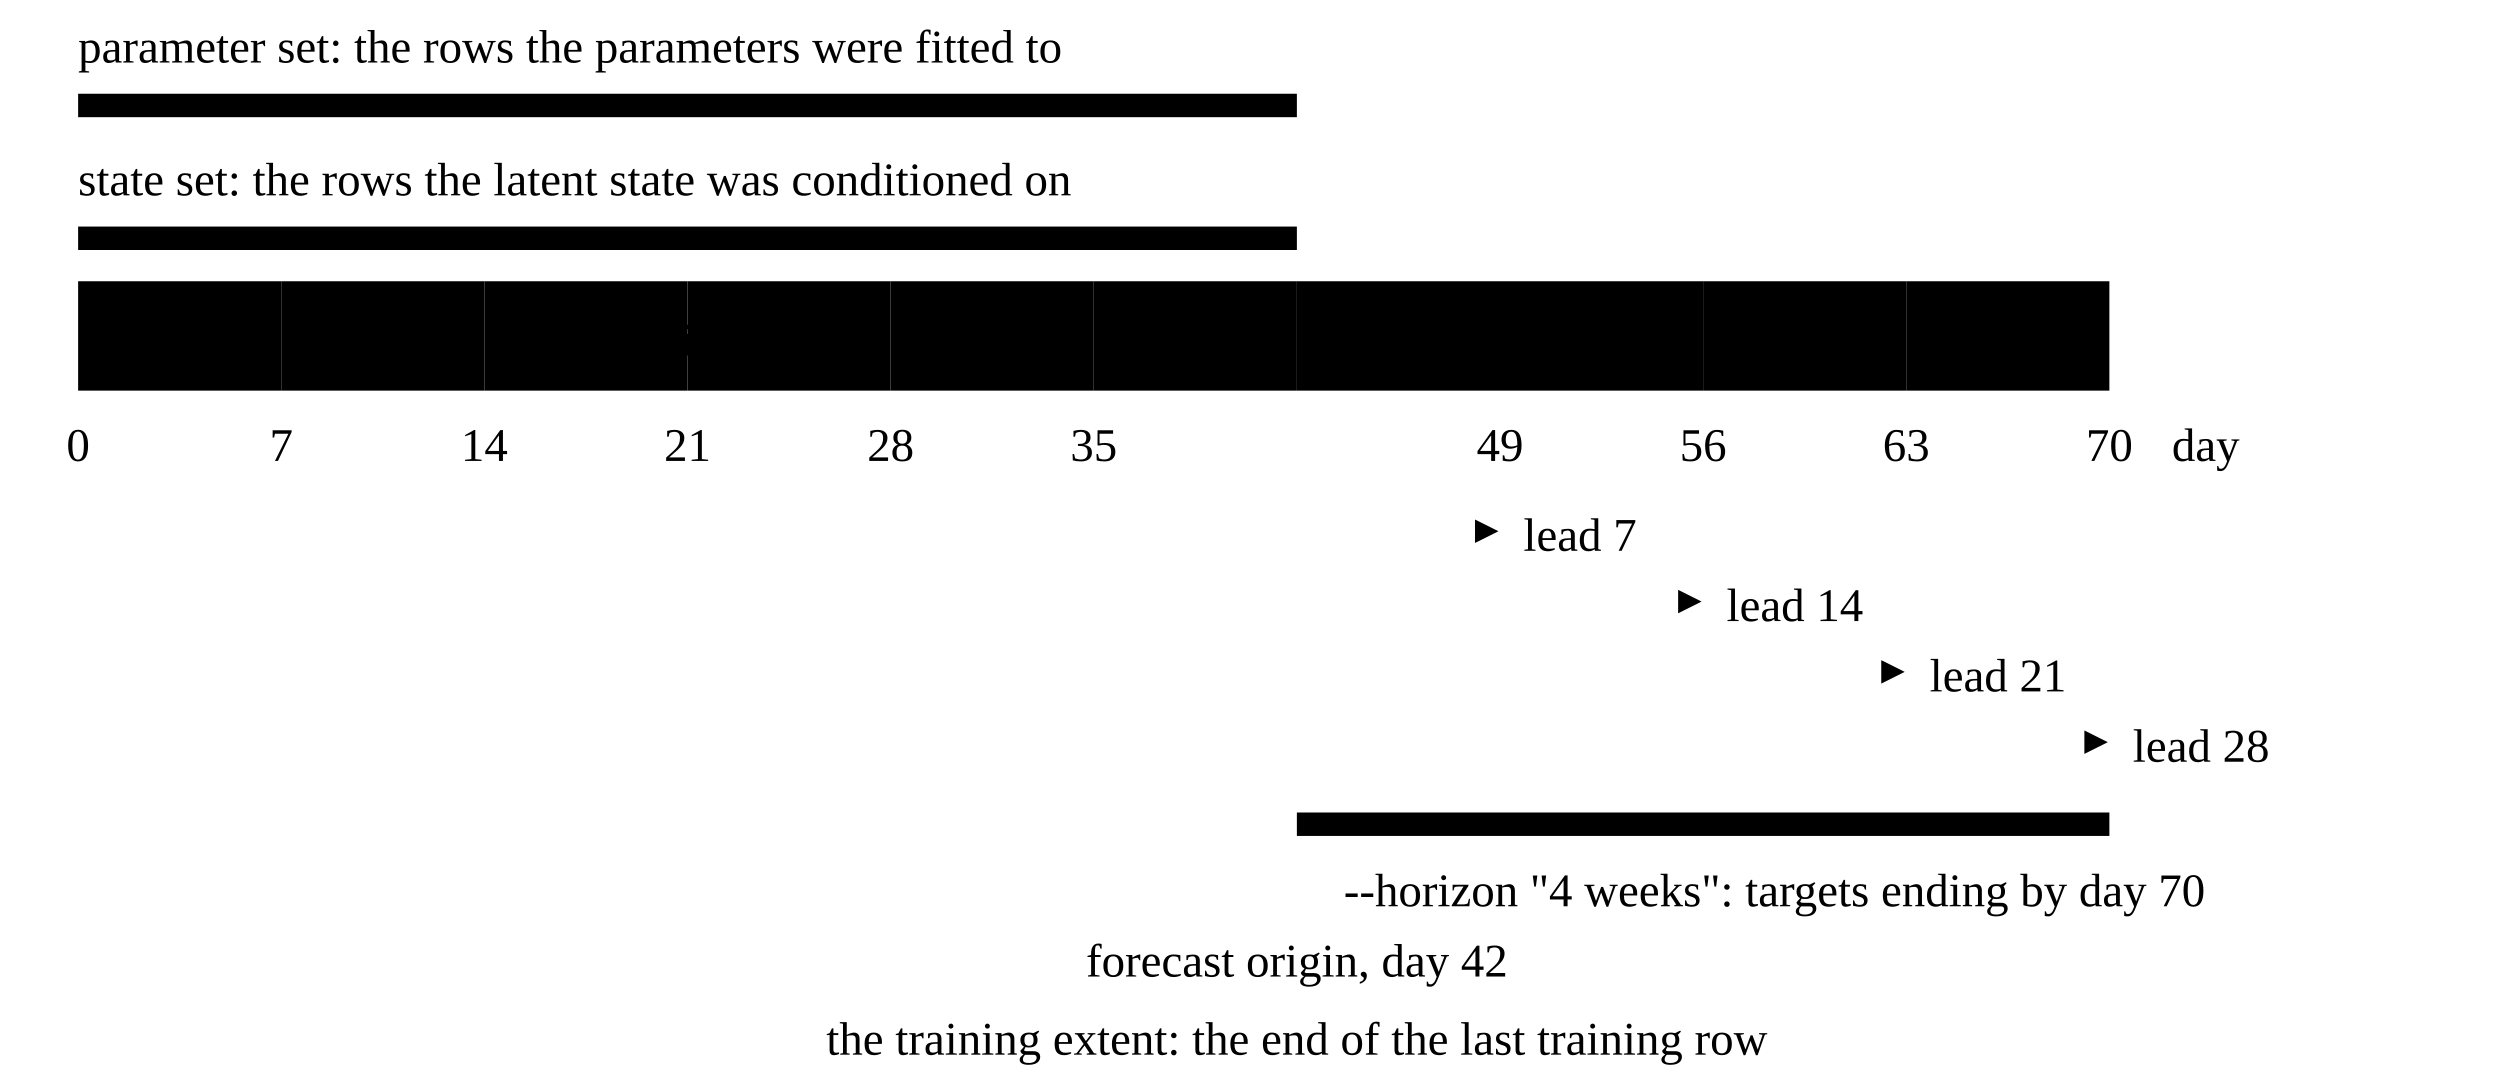
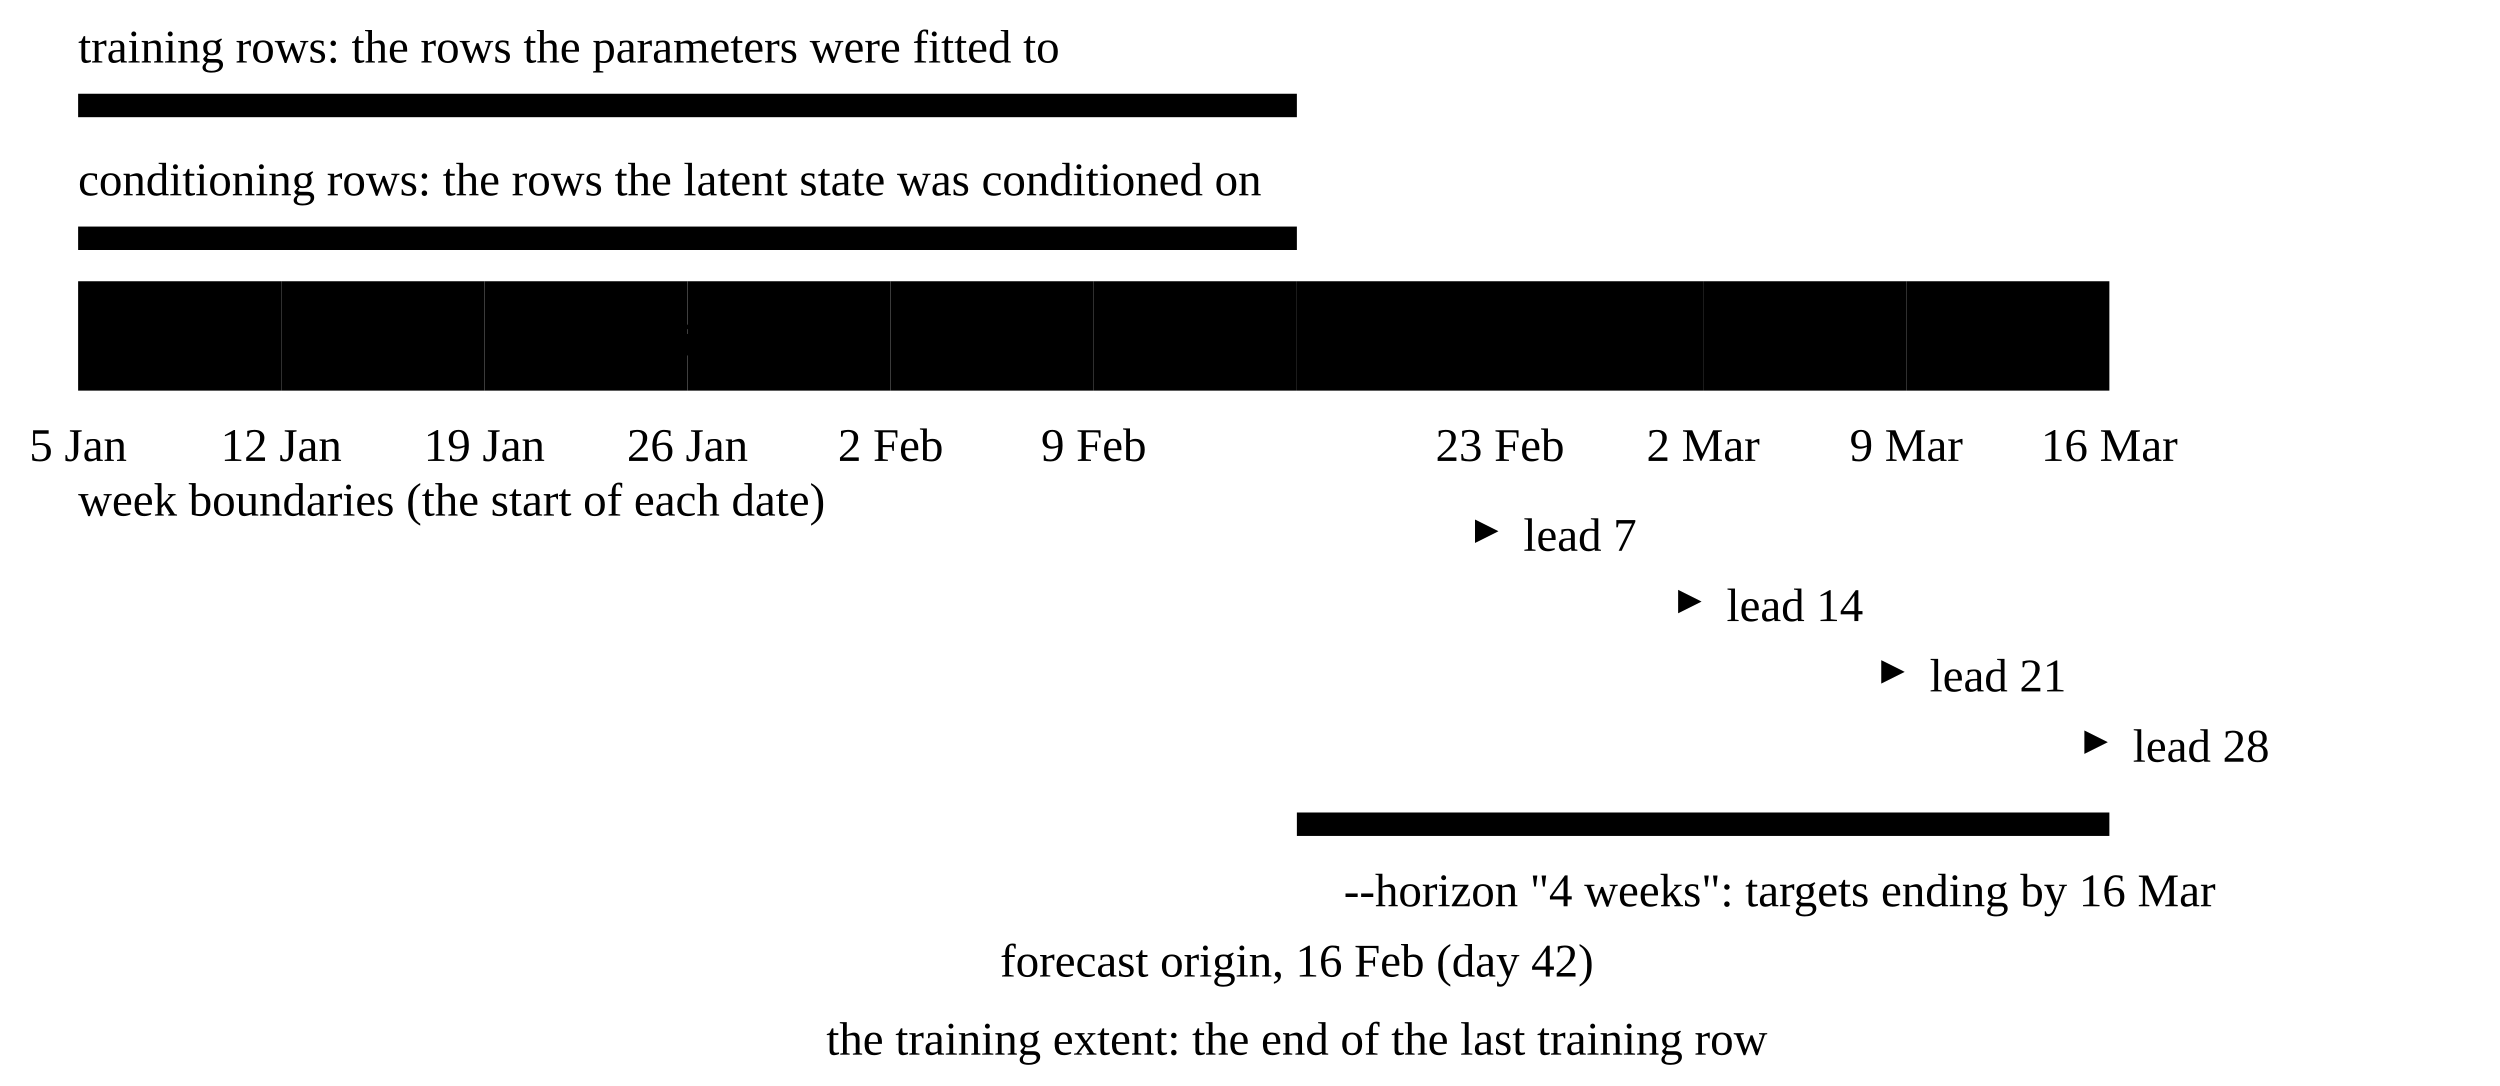
<svg xmlns="http://www.w3.org/2000/svg" viewBox="0 0 640 278" role="img" aria-labelledby="t d">
  <defs>
    <marker id="fot-arrow" viewBox="0 0 10 10" refX="9" refY="5" markerWidth="6" markerHeight="6" orient="auto">
      <path d="M0,0 L10,5 L0,10 z" class="fig-arrow" />
    </marker>
  </defs>
-   <text x="20" y="16" class="t-small fig-ink">parameter set: the rows the parameters were fitted to</text>
+   <text x="20" y="16" class="t-small fig-ink">training rows: the rows the parameters were fitted to</text>
  <path d="M20,30 L20,24 L332,24 L332,30" class="s-muted" />
-   <text x="20" y="50" class="t-small fig-ink">state set: the rows the latent state was conditioned on</text>
+   <text x="20" y="50" class="t-small fig-ink">conditioning rows: the rows the latent state was conditioned on</text>
  <path d="M20,64 L20,58 L332,58 L332,64" class="s-muted" />
  <g class="fig-panel s-line">
    <rect x="20" y="72" width="52" height="28" />
    <rect x="72" y="72" width="52" height="28" />
    <rect x="124" y="72" width="52" height="28" />
    <rect x="176" y="72" width="52" height="28" />
    <rect x="228" y="72" width="52" height="28" />
    <rect x="280" y="72" width="52" height="28" />
  </g>
  <g class="fig-accent-soft s-accent">
    <rect x="332" y="72" width="52" height="28" />
    <rect x="384" y="72" width="52" height="28" />
    <rect x="436" y="72" width="52" height="28" />
    <rect x="488" y="72" width="52" height="28" />
  </g>
  <text x="176" y="91" text-anchor="middle" class="t-small fig-muted">six training rows</text>
  <g class="t-small fig-ink" text-anchor="middle">
-     <text x="358" y="91">h 0</text>
-     <text x="410" y="91">h 1</text>
-     <text x="462" y="91">h 2</text>
-     <text x="514" y="91">h 3</text>
+     <text x="358" y="91">pos 0</text>
+     <text x="410" y="91">pos 1</text>
+     <text x="462" y="91">pos 2</text>
+     <text x="514" y="91">pos 3</text>
  </g>
  <g class="t-small fig-muted" text-anchor="middle">
-     <text x="20" y="118">0</text>
-     <text x="72" y="118">7</text>
-     <text x="124" y="118">14</text>
-     <text x="176" y="118">21</text>
-     <text x="228" y="118">28</text>
-     <text x="280" y="118">35</text>
-     <text x="384" y="118">49</text>
-     <text x="436" y="118">56</text>
-     <text x="488" y="118">63</text>
-     <text x="540" y="118">70</text>
+     <text x="20" y="118">5 Jan</text>
+     <text x="72" y="118">12 Jan</text>
+     <text x="124" y="118">19 Jan</text>
+     <text x="176" y="118">26 Jan</text>
+     <text x="228" y="118">2 Feb</text>
+     <text x="280" y="118">9 Feb</text>
+     <text x="384" y="118">23 Feb</text>
+     <text x="436" y="118">2 Mar</text>
+     <text x="488" y="118">9 Mar</text>
+     <text x="540" y="118">16 Mar</text>
  </g>
-   <text x="556" y="118" class="t-small fig-muted">day</text>
+   <text x="20" y="132" class="t-small fig-muted">week boundaries (the start of each date)</text>
  <line x1="332" y1="64" x2="332" y2="232" class="s-muted" stroke-dasharray="5 4" />
-   <text x="332" y="250" text-anchor="middle" class="t-label t-b fig-ink">forecast origin, day 42</text>
+   <text x="332" y="250" text-anchor="middle" class="t-label t-b fig-ink">forecast origin, 16 Feb (day 42)</text>
  <text x="332" y="270" text-anchor="middle" class="t-small fig-muted">the training extent: the end of the last training row</text>
  <g class="s-arrow">
    <line x1="332" y1="136" x2="383" y2="136" marker-end="url(#fot-arrow)" />
    <line x1="332" y1="154" x2="435" y2="154" marker-end="url(#fot-arrow)" />
    <line x1="332" y1="172" x2="487" y2="172" marker-end="url(#fot-arrow)" />
    <line x1="332" y1="190" x2="539" y2="190" marker-end="url(#fot-arrow)" />
  </g>
  <g class="t-small fig-ink">
    <text x="390" y="141">lead 7</text>
    <text x="442" y="159">lead 14</text>
    <text x="494" y="177">lead 21</text>
    <text x="546" y="195">lead 28</text>
  </g>
  <path d="M332,208 L332,214 L540,214 L540,208" class="s-muted" />
  <text x="344" y="232" class="t-small fig-ink">
-     <tspan class="t-mono">--horizon "4 weeks"</tspan>: targets ending by day 70</text>
+     <tspan class="t-mono">--horizon "4 weeks"</tspan>: targets ending by 16 Mar</text>
</svg>
